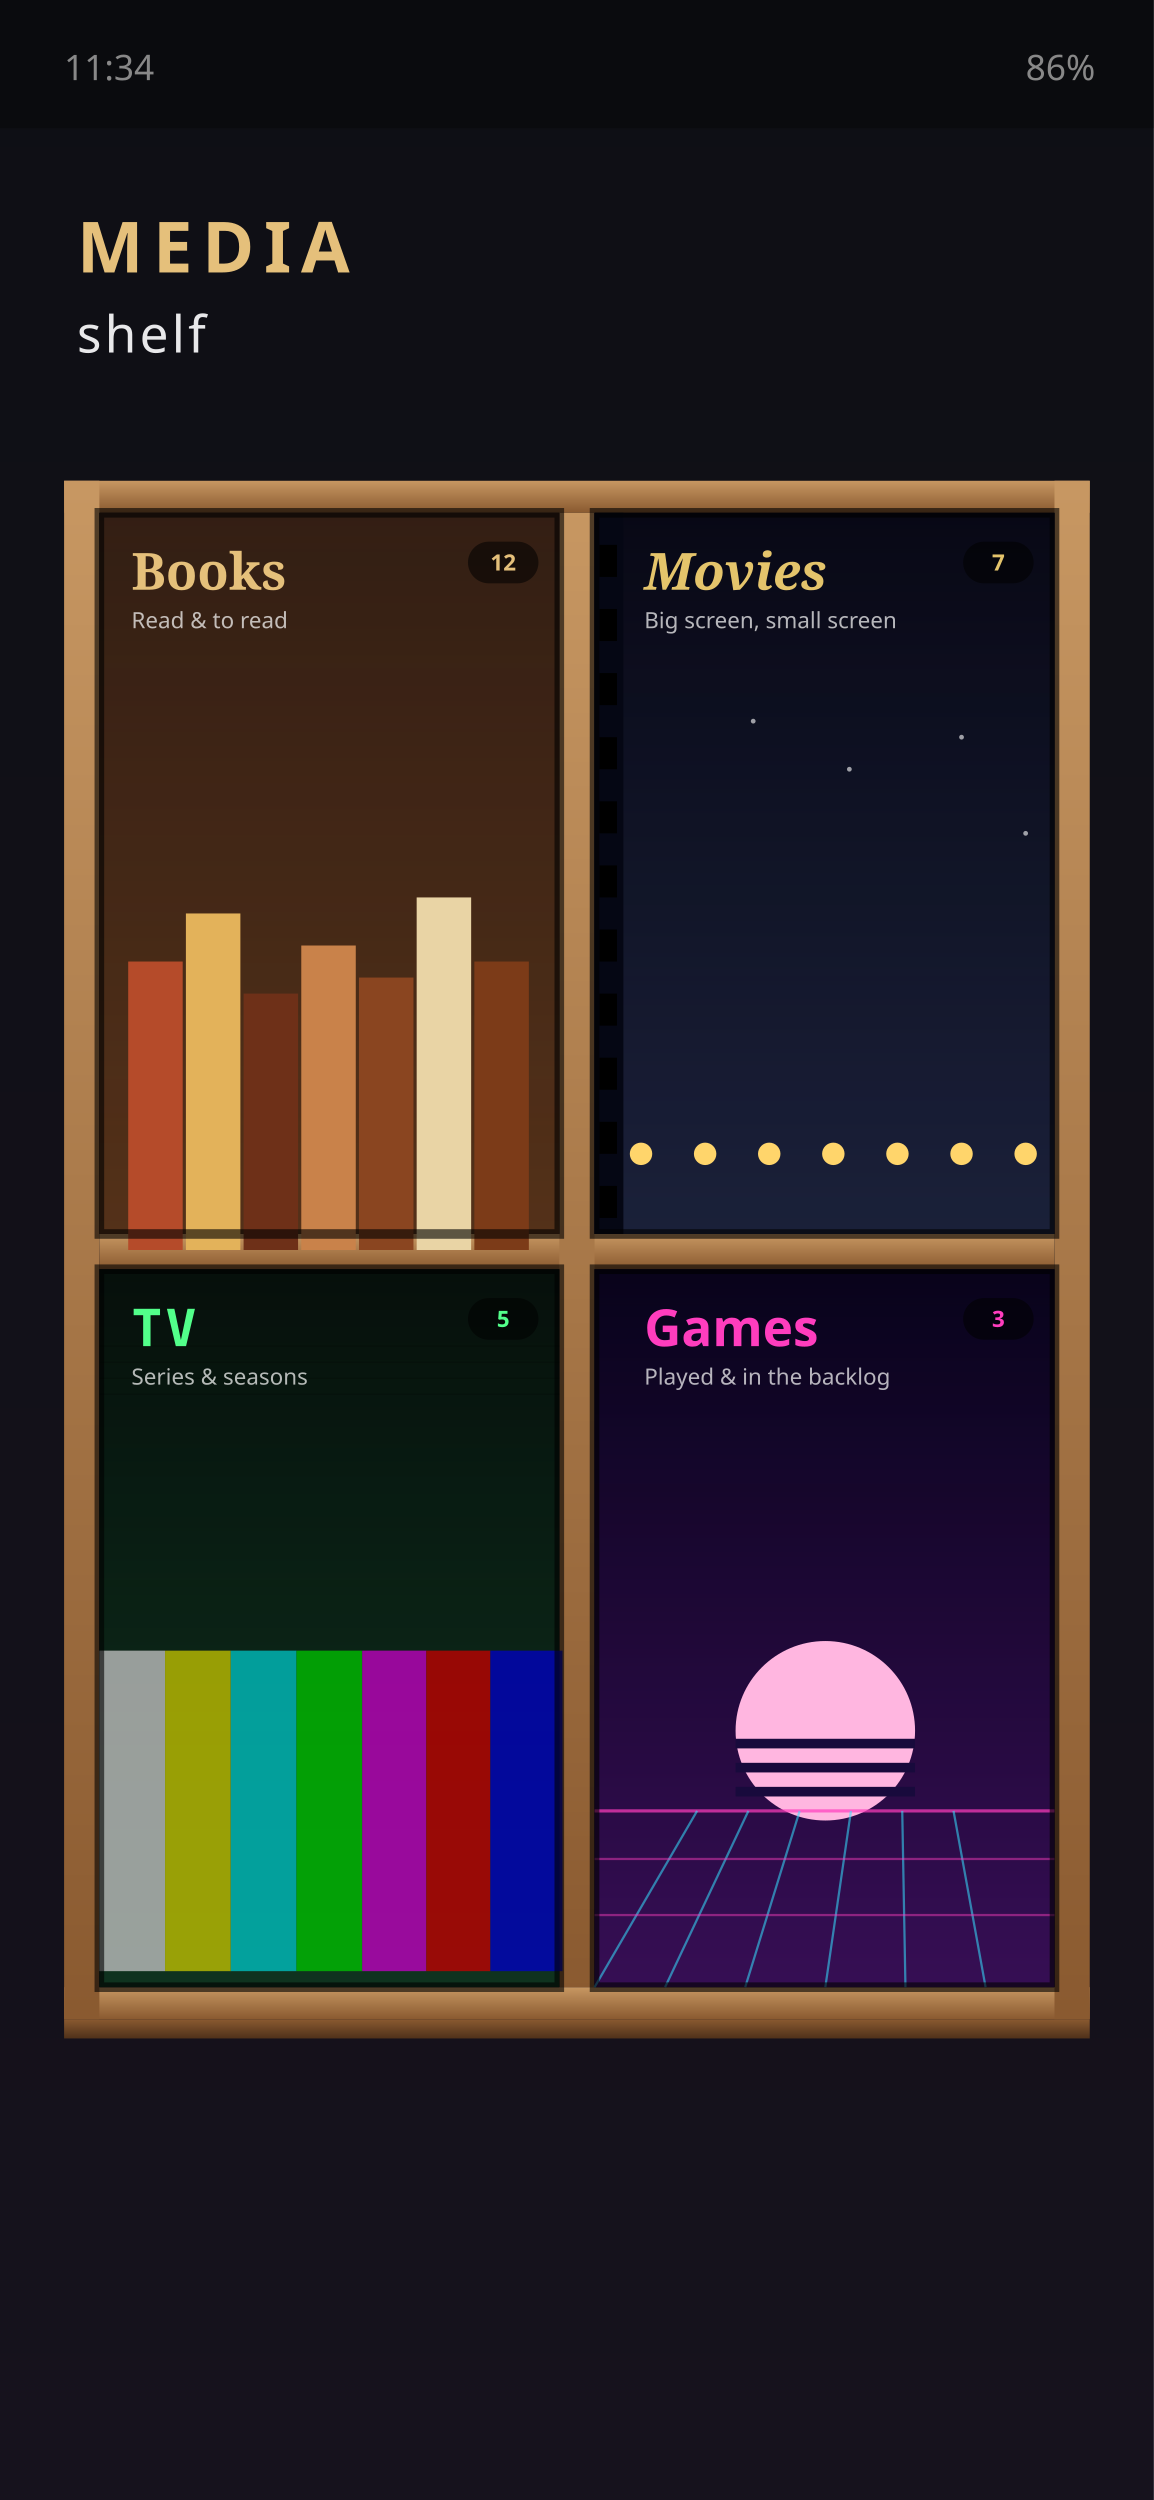
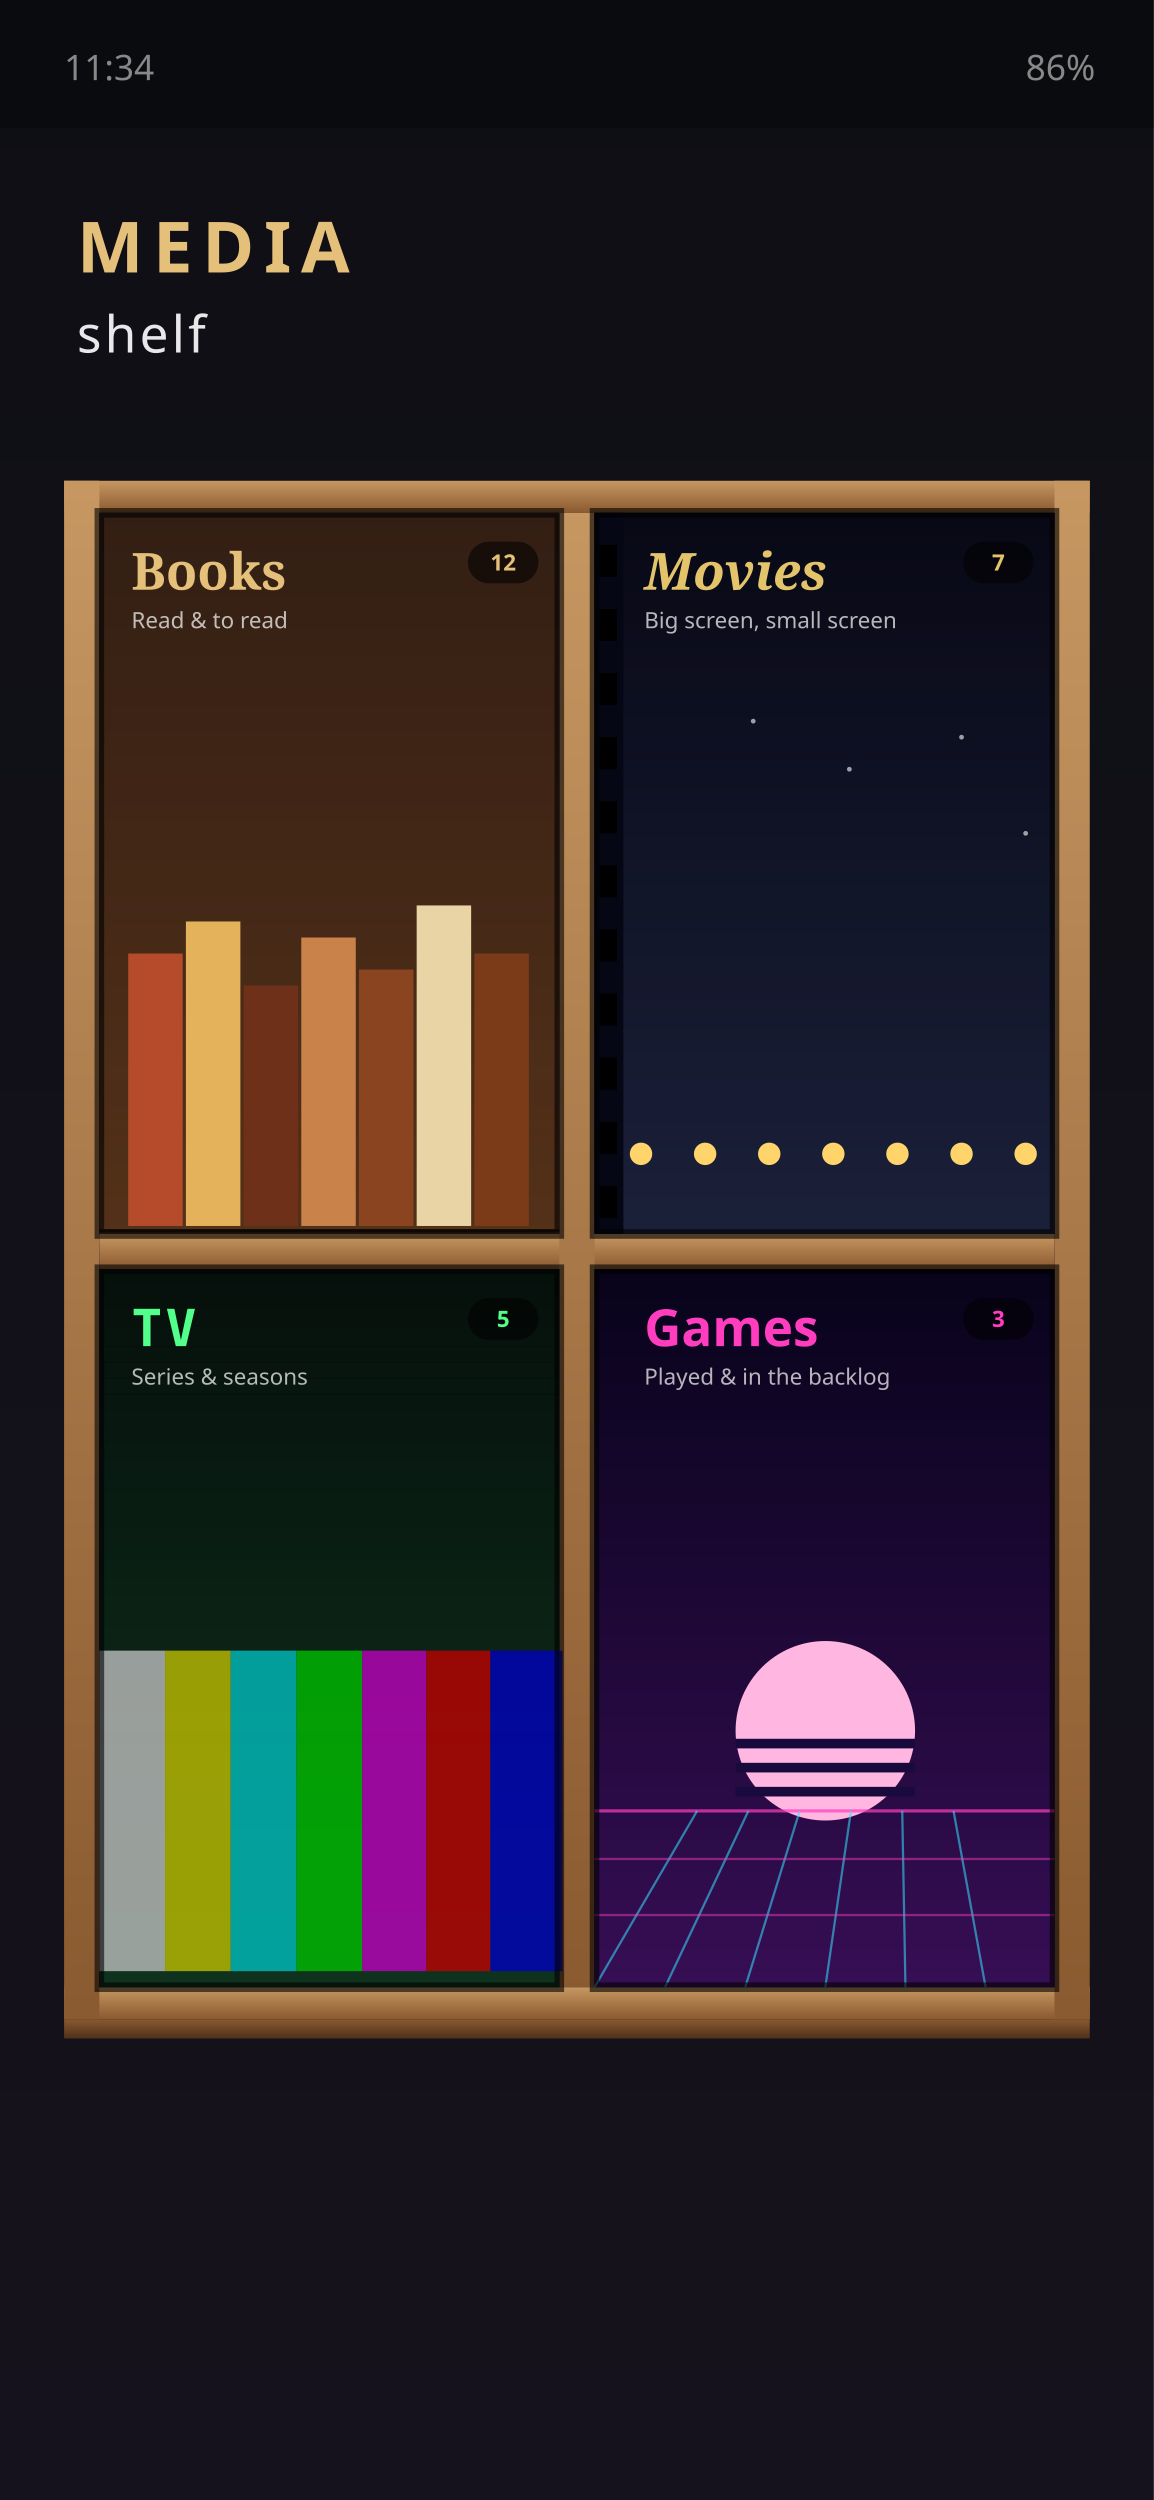
<svg xmlns="http://www.w3.org/2000/svg" viewBox="0 0 720 1560" font-family="system-ui, sans-serif">
  <defs>
    <linearGradient id="wallB" x1="0" y1="0" x2="0" y2="1">
      <stop offset="0%" stop-color="#0e0f14" />
      <stop offset="100%" stop-color="#16121d" />
    </linearGradient>
    <linearGradient id="oak" x1="0" y1="0" x2="0" y2="1">
      <stop offset="0%" stop-color="#c79762" />
      <stop offset="100%" stop-color="#8a5a30" />
    </linearGradient>
    <linearGradient id="oakEdge" x1="0" y1="0" x2="0" y2="1">
      <stop offset="0%" stop-color="#8a5a30" />
      <stop offset="100%" stop-color="#4f311a" />
    </linearGradient>
    <linearGradient id="cubbyBack" x1="0" y1="0" x2="0" y2="1">
      <stop offset="0%" stop-color="#1a0f1e" />
      <stop offset="100%" stop-color="#10080f" />
    </linearGradient>
    <linearGradient id="bookFill" x1="0" y1="0" x2="0" y2="1">
      <stop offset="0%" stop-color="#3b2310" />
      <stop offset="100%" stop-color="#6b3f1c" />
    </linearGradient>
    <linearGradient id="movieFill" x1="0" y1="0" x2="0" y2="1">
      <stop offset="0%" stop-color="#050714" />
      <stop offset="100%" stop-color="#1c2541" />
    </linearGradient>
    <linearGradient id="tvFill" x1="0" y1="0" x2="0" y2="1">
      <stop offset="0%" stop-color="#021008" />
      <stop offset="100%" stop-color="#0f3b22" />
    </linearGradient>
    <linearGradient id="gameFill" x1="0" y1="0" x2="0" y2="1">
      <stop offset="0%" stop-color="#06021a" />
      <stop offset="100%" stop-color="#3a0e5c" />
    </linearGradient>
    <filter id="inset" x="0" y="0" width="100%" height="100%">
      <feGaussianBlur stdDeviation="3" />
    </filter>
  </defs>
  <rect width="720" height="1560" fill="url(#wallB)" />
  <rect width="720" height="80" fill="rgba(0,0,0,0.3)" />
  <text x="40" y="50" fill="#888" font-size="22">11:34</text>
  <text x="640" y="50" fill="#888" font-size="22">86%</text>
  <text x="48" y="170" fill="#e5c07b" font-size="44" font-weight="900" letter-spacing="6">MEDIA</text>
  <text x="48" y="220" fill="#e8e8ea" font-size="32" font-weight="300" letter-spacing="2">shelf</text>
  <g transform="translate(40, 300)">
    <rect x="0" y="0" width="640" height="20" fill="url(#oak)" />
    <rect x="0" y="940" width="640" height="20" fill="url(#oak)" />
    <rect x="0" y="960" width="640" height="12" fill="url(#oakEdge)" />
    <rect x="0" y="0" width="22" height="960" fill="url(#oak)" />
    <rect x="618" y="0" width="22" height="960" fill="url(#oak)" />
    <rect x="22" y="470" width="596" height="22" fill="url(#oak)" />
    <rect x="309" y="20" width="22" height="920" fill="url(#oak)" />
    <rect x="22" y="20" width="287" height="450" fill="url(#cubbyBack)" />
    <rect x="22" y="20" width="287" height="450" fill="url(#bookFill)" opacity="0.75" />
    <g transform="translate(40, 260)">
-       <rect x="0" y="40" width="34" height="180" fill="#b54b2a" />
-       <rect x="36" y="10" width="34" height="210" fill="#e3b25a" />
-       <rect x="72" y="60" width="34" height="160" fill="#6e3018" />
-       <rect x="108" y="30" width="34" height="190" fill="#c9824a" />
-       <rect x="144" y="50" width="34" height="170" fill="#8a4520" />
-       <rect x="180" y="0" width="34" height="220" fill="#e9d4a5" />
-       <rect x="216" y="40" width="34" height="180" fill="#7c3b18" />
+       <rect x="0" y="35" width="34" height="170" fill="#b54b2a" />
+       <rect x="36" y="15" width="34" height="190" fill="#e3b25a" />
+       <rect x="72" y="55" width="34" height="150" fill="#6e3018" />
+       <rect x="108" y="25" width="34" height="180" fill="#c9824a" />
+       <rect x="144" y="45" width="34" height="160" fill="#8a4520" />
+       <rect x="180" y="5" width="34" height="200" fill="#e9d4a5" />
+       <rect x="216" y="35" width="34" height="170" fill="#7c3b18" />
    </g>
+     <line x1="22" y1="468" x2="309" y2="468" stroke="rgba(0,0,0,0.6)" stroke-width="2" />
    <rect x="22" y="20" width="287" height="450" fill="none" stroke="rgba(0,0,0,0.6)" stroke-width="6" />
    <text x="42" y="68" fill="#e5c07b" font-size="32" font-weight="900" font-family="Georgia, serif">Books</text>
    <text x="42" y="92" fill="rgba(255,255,255,0.7)" font-size="14">Read &amp; to read</text>
    <rect x="252" y="38" width="44" height="26" rx="13" fill="rgba(0,0,0,0.55)" />
    <text x="274" y="56" fill="#e5c07b" font-size="14" text-anchor="middle" font-weight="900">12</text>
    <rect x="331" y="20" width="287" height="450" fill="url(#cubbyBack)" />
    <rect x="331" y="20" width="287" height="450" fill="url(#movieFill)" opacity="0.85" />
    <g transform="translate(360, 420)">
      <circle cx="0" cy="0" r="7" fill="#ffd56b" />
      <circle cx="40" cy="0" r="7" fill="#ffd56b" />
      <circle cx="80" cy="0" r="7" fill="#ffd56b" />
      <circle cx="120" cy="0" r="7" fill="#ffd56b" />
      <circle cx="160" cy="0" r="7" fill="#ffd56b" />
      <circle cx="200" cy="0" r="7" fill="#ffd56b" />
      <circle cx="240" cy="0" r="7" fill="#ffd56b" />
    </g>
    <circle cx="430" cy="150" r="1.5" fill="white" opacity="0.6" />
    <circle cx="490" cy="180" r="1.5" fill="white" opacity="0.6" />
    <circle cx="560" cy="160" r="1.5" fill="white" opacity="0.6" />
    <circle cx="600" cy="220" r="1.5" fill="white" opacity="0.6" />
    <rect x="331" y="20" width="18" height="450" fill="#050714" />
    <rect x="334" y="40" width="11" height="20" fill="black" />
    <rect x="334" y="80" width="11" height="20" fill="black" />
    <rect x="334" y="120" width="11" height="20" fill="black" />
    <rect x="334" y="160" width="11" height="20" fill="black" />
    <rect x="334" y="200" width="11" height="20" fill="black" />
    <rect x="334" y="240" width="11" height="20" fill="black" />
    <rect x="334" y="280" width="11" height="20" fill="black" />
    <rect x="334" y="320" width="11" height="20" fill="black" />
    <rect x="334" y="360" width="11" height="20" fill="black" />
    <rect x="334" y="400" width="11" height="20" fill="black" />
    <rect x="334" y="440" width="11" height="20" fill="black" />
    <rect x="331" y="20" width="287" height="450" fill="none" stroke="rgba(0,0,0,0.6)" stroke-width="6" />
    <text x="362" y="68" fill="#e4c46b" font-size="32" font-weight="900" font-style="italic" font-family="Georgia, serif">Movies</text>
    <text x="362" y="92" fill="rgba(255,255,255,0.7)" font-size="14">Big screen, small screen</text>
    <rect x="561" y="38" width="44" height="26" rx="13" fill="rgba(0,0,0,0.55)" />
    <text x="583" y="56" fill="#e4c46b" font-size="14" text-anchor="middle" font-weight="900">7</text>
    <rect x="22" y="492" width="287" height="448" fill="url(#cubbyBack)" />
    <rect x="22" y="492" width="287" height="448" fill="url(#tvFill)" opacity="0.85" />
    <g transform="translate(22, 730)">
      <rect x="0" y="0" width="41" height="200" fill="#c0c0c0" opacity="0.78" />
      <rect x="41" y="0" width="41" height="200" fill="#c0c000" opacity="0.78" />
      <rect x="82" y="0" width="41" height="200" fill="#00c0c0" opacity="0.78" />
      <rect x="123" y="0" width="41" height="200" fill="#00c000" opacity="0.78" />
      <rect x="164" y="0" width="40" height="200" fill="#c000c0" opacity="0.78" />
      <rect x="204" y="0" width="40" height="200" fill="#c00000" opacity="0.78" />
      <rect x="244" y="0" width="45" height="200" fill="#0000c0" opacity="0.78" />
    </g>
    <g opacity="0.18">
      <line x1="22" y1="540" x2="309" y2="540" stroke="black" />
      <line x1="22" y1="550" x2="309" y2="550" stroke="black" />
      <line x1="22" y1="560" x2="309" y2="560" stroke="black" />
      <line x1="22" y1="570" x2="309" y2="570" stroke="black" />
    </g>
    <rect x="22" y="492" width="287" height="448" fill="none" stroke="rgba(0,0,0,0.6)" stroke-width="6" />
    <text x="42" y="540" fill="#52ff8a" font-size="32" font-weight="900" font-family="monospace" letter-spacing="2">TV</text>
    <text x="42" y="564" fill="rgba(255,255,255,0.7)" font-size="14">Series &amp; seasons</text>
    <rect x="252" y="510" width="44" height="26" rx="13" fill="rgba(0,0,0,0.55)" />
    <text x="274" y="528" fill="#52ff8a" font-size="14" text-anchor="middle" font-weight="900">5</text>
    <rect x="331" y="492" width="287" height="448" fill="url(#cubbyBack)" />
    <rect x="331" y="492" width="287" height="448" fill="url(#gameFill)" opacity="0.9" />
    <circle cx="475" cy="780" r="56" fill="#ffb6e0" />
    <rect x="419" y="785" width="112" height="6" fill="#180a3c" />
    <rect x="419" y="800" width="112" height="6" fill="#180a3c" />
    <rect x="419" y="815" width="112" height="6" fill="#180a3c" />
    <line x1="331" y1="830" x2="618" y2="830" stroke="#ff3dbe" stroke-width="2" opacity="0.7" />
    <g stroke="#34e0ff" stroke-width="1.4" opacity="0.55">
      <line x1="395" y1="830" x2="331" y2="940" />
      <line x1="427" y1="830" x2="375" y2="940" />
      <line x1="459" y1="830" x2="425" y2="940" />
      <line x1="491" y1="830" x2="475" y2="940" />
      <line x1="523" y1="830" x2="525" y2="940" />
      <line x1="555" y1="830" x2="575" y2="940" />
    </g>
    <g stroke="#ff3dbe" stroke-width="1.4" opacity="0.45">
      <line x1="331" y1="860" x2="618" y2="860" />
      <line x1="331" y1="895" x2="618" y2="895" />
    </g>
    <rect x="331" y="492" width="287" height="448" fill="none" stroke="rgba(0,0,0,0.6)" stroke-width="6" />
    <text x="362" y="540" fill="#ff3dbe" font-size="32" font-weight="900">Games</text>
    <text x="362" y="564" fill="rgba(255,255,255,0.7)" font-size="14">Played &amp; in the backlog</text>
    <rect x="561" y="510" width="44" height="26" rx="13" fill="rgba(0,0,0,0.55)" />
    <text x="583" y="528" fill="#ff3dbe" font-size="14" text-anchor="middle" font-weight="900">3</text>
  </g>
</svg>
